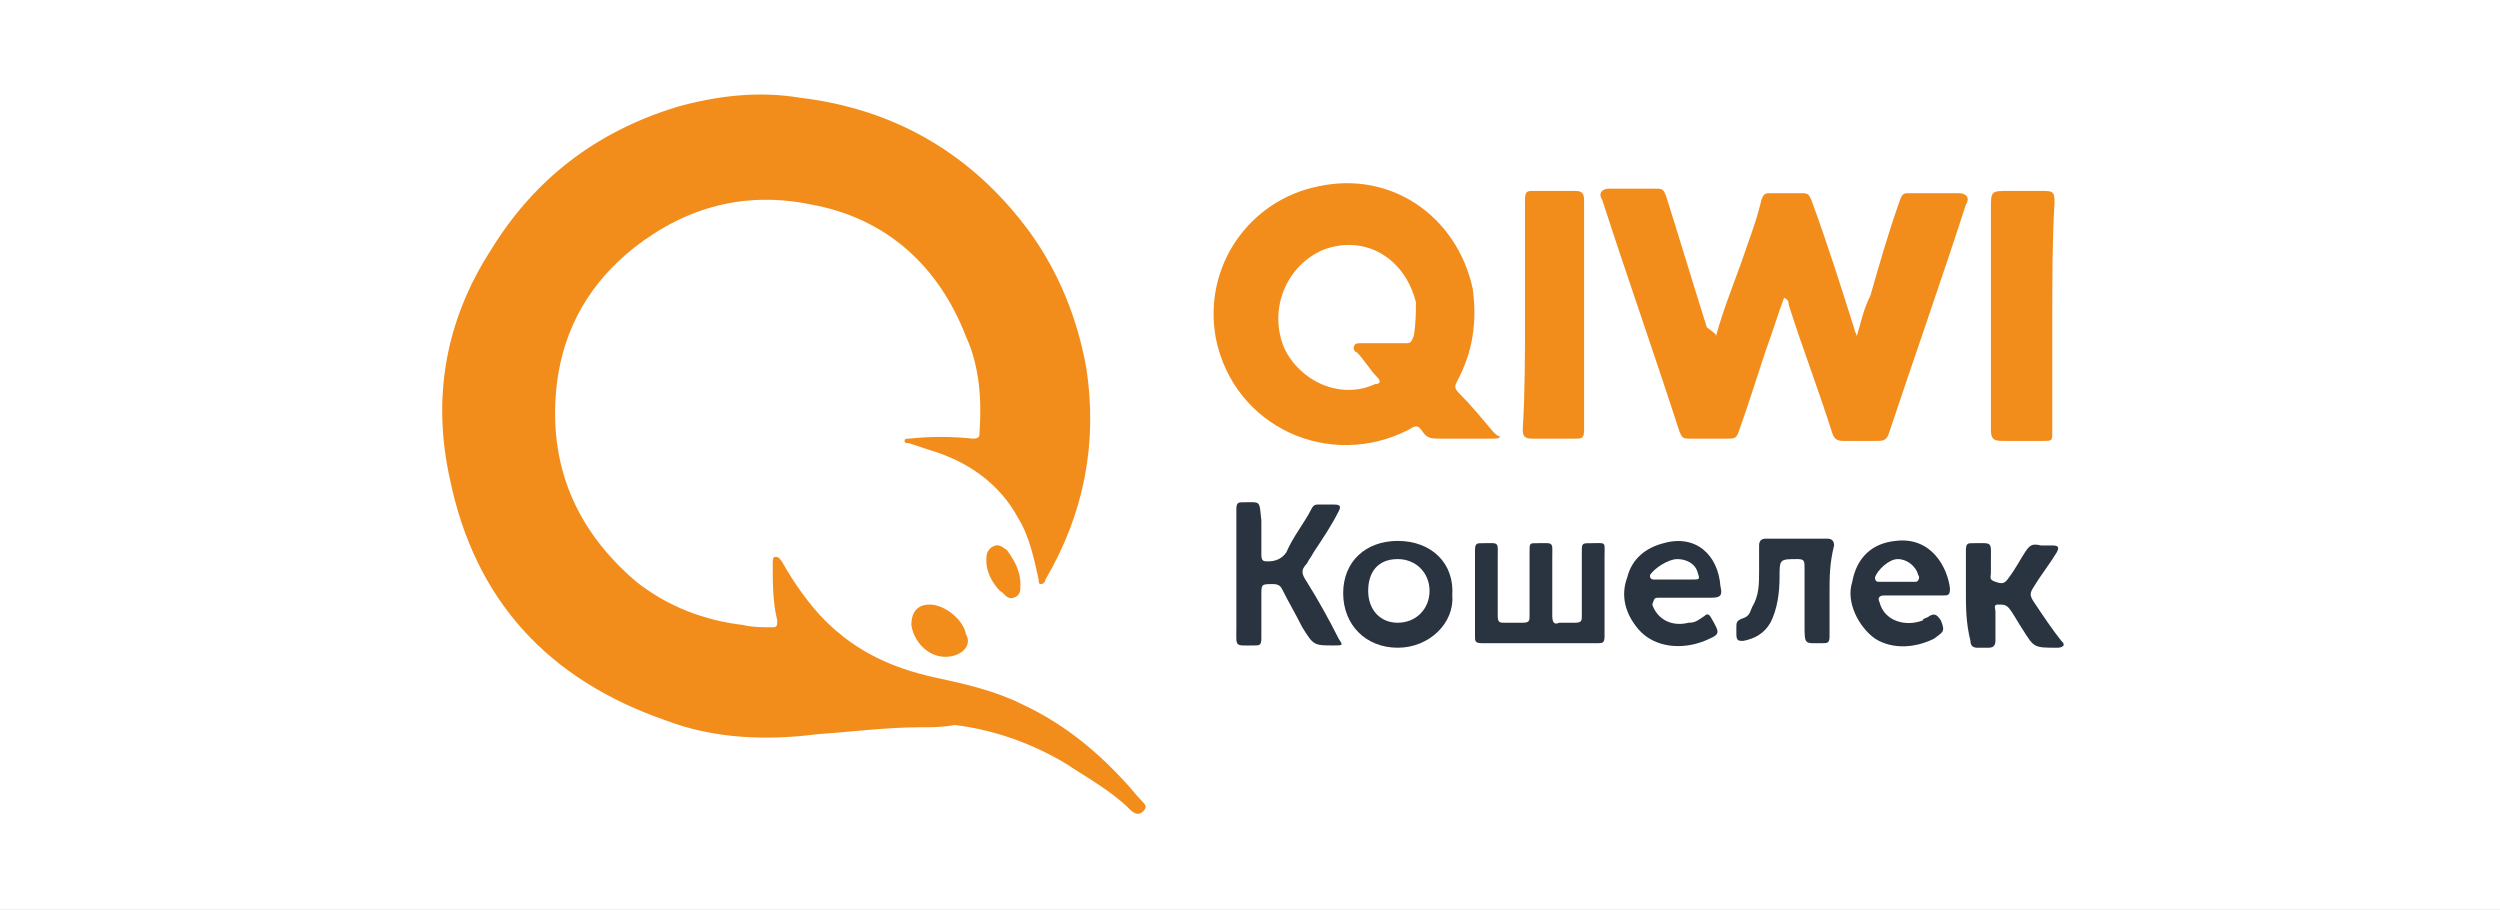
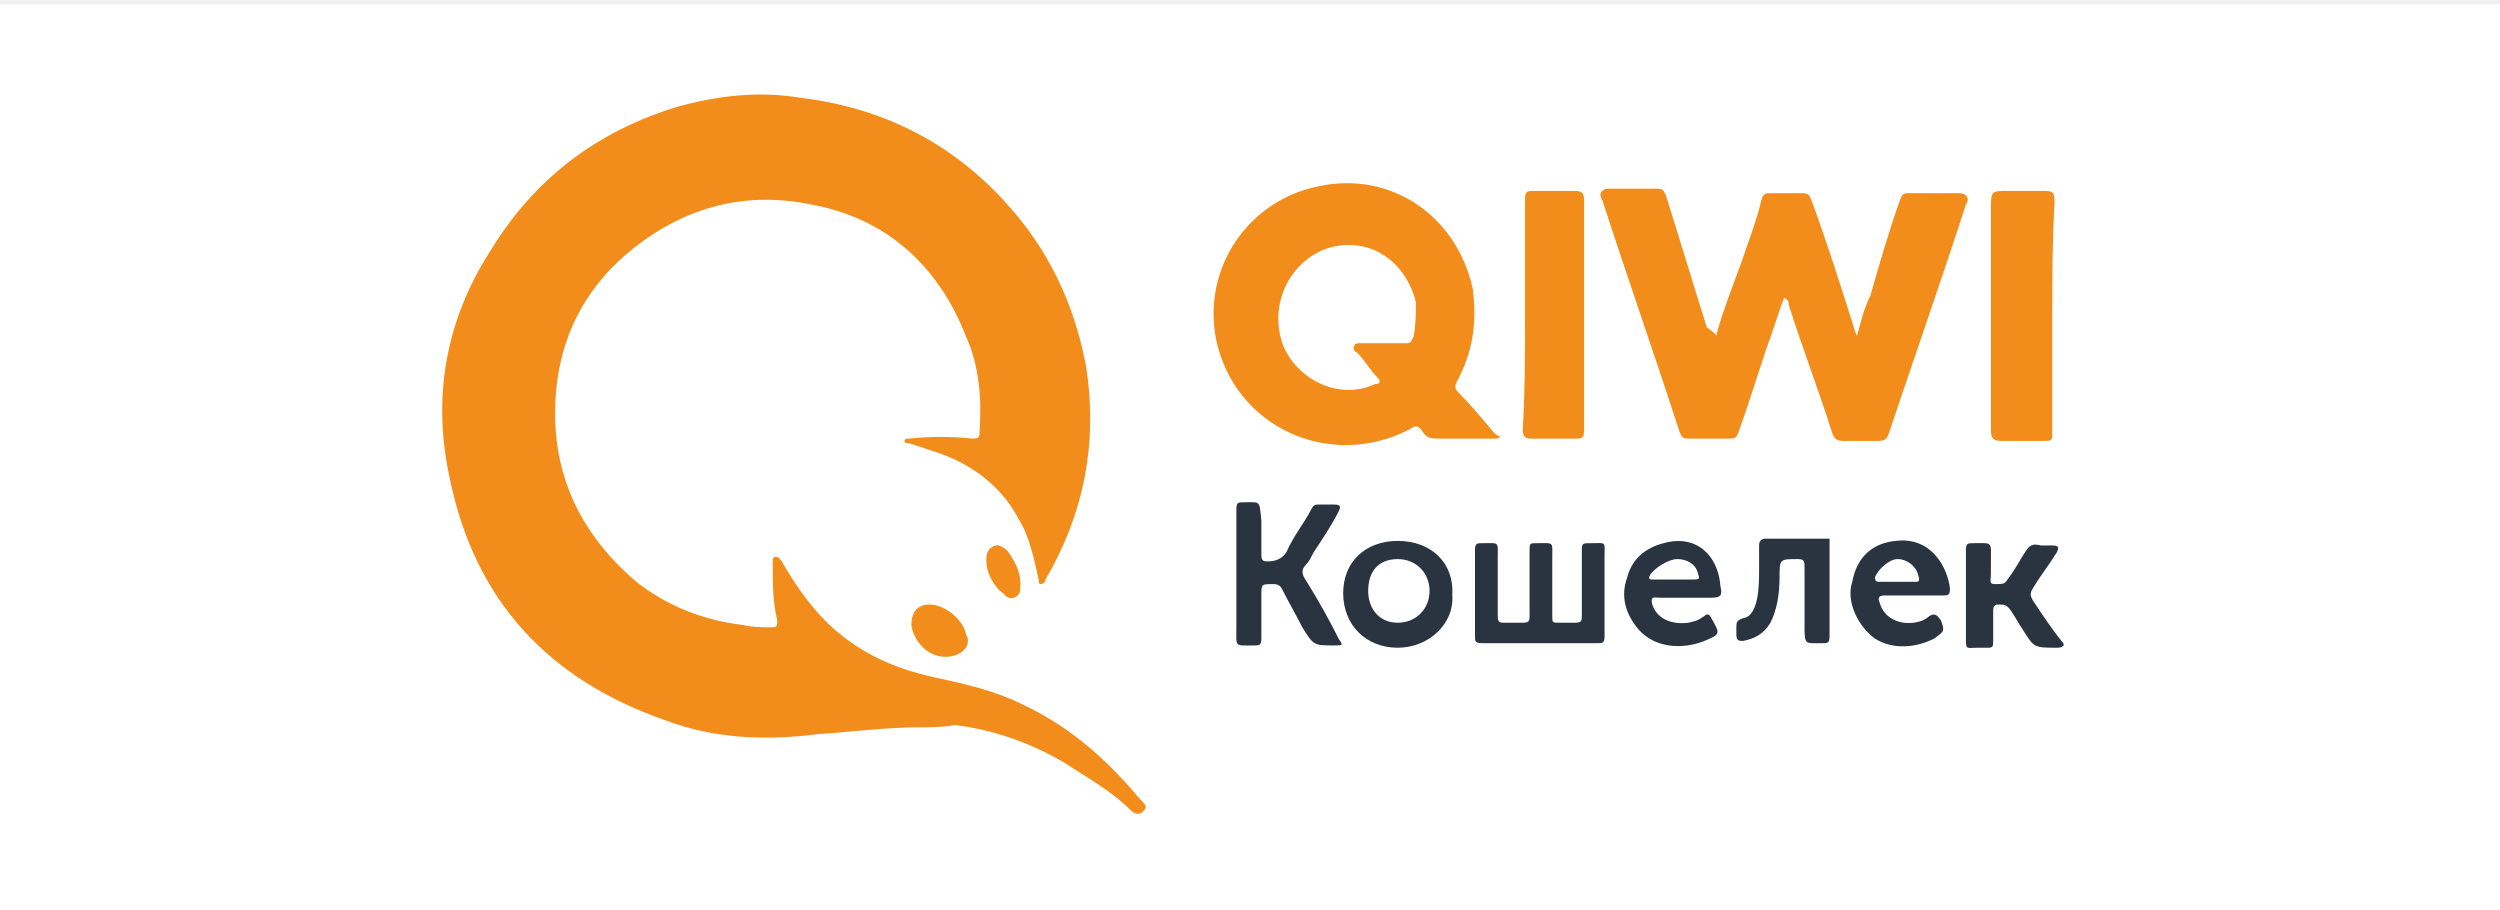
<svg xmlns="http://www.w3.org/2000/svg" version="1.1" id="Слой_1" x="0px" y="0px" width="110px" height="40px" viewBox="0 0 110 40" style="enable-background:new 0 0 110 40;" xml:space="preserve">
  <style type="text/css">
	.st0{fill:#FFFFFF;}
	.st1{fill:#F28D1C;}
	.st2{fill:#2A3440;}
</style>
  <g id="Слой_3">
-     <rect class="st0" width="110" height="40" />
+     <rect x="0" y="0.2" class="st0" width="110" height="40" />
  </g>
  <g>
    <g>
-       <path class="st1" d="M40.5,32c-1.5,0-3,0.2-4.5,0.3c-2.3,0.3-4.6,0.2-6.7-0.6c-5.2-1.8-8.4-5.3-9.5-10.6c-0.8-3.6-0.2-7,1.8-10.1    c1.9-3.1,4.6-5.2,8.2-6.3c1.8-0.5,3.6-0.7,5.4-0.4c4.2,0.5,7.6,2.5,10.1,5.9c1.3,1.8,2.1,3.8,2.5,6c0.5,3.3-0.1,6.4-1.8,9.3    c0,0.1-0.1,0.2-0.2,0.2s-0.1-0.1-0.1-0.2c-0.2-0.9-0.4-1.9-0.9-2.7c-0.8-1.5-2.2-2.5-3.9-3c-0.3-0.1-0.6-0.2-0.9-0.3    c-0.1,0-0.2,0-0.2-0.1s0.1-0.1,0.2-0.1c0.9-0.1,1.9-0.1,2.8,0c0.3,0,0.3-0.1,0.3-0.3c0.1-1.4,0-2.9-0.6-4.2    c-1.2-3.1-3.5-5.2-6.8-5.8c-2.9-0.6-5.5,0.1-7.8,1.9c-1.9,1.5-3.1,3.5-3.4,6c-0.4,3.5,0.8,6.4,3.5,8.7c1.4,1.1,3,1.7,4.7,1.9    c0.4,0.1,0.8,0.1,1.3,0.1c0.2,0,0.2-0.1,0.2-0.3C34,26.5,34,25.7,34,24.8c0-0.1,0-0.3,0.1-0.3c0.2,0,0.2,0.1,0.3,0.2    c0.5,0.9,1.2,1.9,1.9,2.6c1.4,1.4,3,2.1,4.8,2.5c1.4,0.3,2.7,0.6,3.9,1.2c1.7,0.8,3.1,1.9,4.4,3.3c0.3,0.3,0.6,0.7,0.8,0.9    c0.2,0.2,0.3,0.3,0.1,0.5c-0.2,0.2-0.4,0.1-0.6-0.1c-0.8-0.8-1.9-1.4-2.8-2c-1.5-0.9-3.2-1.5-4.9-1.7C41.5,32,41,32,40.5,32z" />
+       <path class="st1" d="M40.5,32c-1.5,0-3,0.2-4.5,0.3c-2.3,0.3-4.6,0.2-6.7-0.6c-5.2-1.8-8.4-5.3-9.5-10.6c-0.8-3.6-0.2-7,1.8-10.1    c1.9-3.1,4.6-5.2,8.2-6.3c1.8-0.5,3.6-0.7,5.4-0.4c4.2,0.5,7.6,2.5,10.1,5.9c1.3,1.8,2.1,3.8,2.5,6c0.5,3.3-0.1,6.4-1.8,9.3    c0,0.1-0.1,0.2-0.2,0.2s-0.1-0.1-0.1-0.2c-0.2-0.9-0.4-1.9-0.9-2.7c-0.8-1.5-2.2-2.5-3.9-3c-0.3-0.1-0.6-0.2-0.9-0.3    c-0.1,0-0.2,0-0.2-0.1s0.1-0.1,0.2-0.1c0.9-0.1,1.9-0.1,2.8,0c0.3,0,0.3-0.1,0.3-0.3c0.1-1.4,0-2.9-0.6-4.2    C41.3,11.7,39,9.6,35.7,9c-2.9-0.6-5.5,0.1-7.8,1.9c-1.9,1.5-3.1,3.5-3.4,6c-0.4,3.5,0.8,6.4,3.5,8.7c1.4,1.1,3,1.7,4.7,1.9    c0.4,0.1,0.8,0.1,1.3,0.1c0.2,0,0.2-0.1,0.2-0.3C34,26.5,34,25.7,34,24.8c0-0.1,0-0.3,0.1-0.3c0.2,0,0.2,0.1,0.3,0.2    c0.5,0.9,1.2,1.9,1.9,2.6c1.4,1.4,3,2.1,4.8,2.5c1.4,0.3,2.7,0.6,3.9,1.2c1.7,0.8,3.1,1.9,4.4,3.3c0.3,0.3,0.6,0.7,0.8,0.9    s0.3,0.3,0.1,0.5s-0.4,0.1-0.6-0.1c-0.8-0.8-1.9-1.4-2.8-2c-1.5-0.9-3.2-1.5-4.9-1.7C41.5,32,41,32,40.5,32z" />
      <path class="st1" d="M75.5,14.8c0.3-1.1,0.7-2.1,1.1-3.2c0.3-0.9,0.7-1.9,0.9-2.8c0.1-0.3,0.2-0.3,0.4-0.3c0.5,0,0.9,0,1.4,0    c0.3,0,0.3,0.1,0.4,0.3c0.7,1.9,1.3,3.8,1.9,5.7c0,0.1,0.1,0.2,0.1,0.3c0.2-0.7,0.3-1.2,0.6-1.8c0.4-1.4,0.8-2.8,1.3-4.2    c0.1-0.3,0.2-0.3,0.4-0.3c0.8,0,1.4,0,2.2,0c0.3,0,0.5,0.2,0.3,0.5c-1.1,3.4-2.3,6.8-3.4,10.1c-0.1,0.3-0.3,0.3-0.5,0.3    c-0.5,0-1,0-1.5,0c-0.3,0-0.4-0.1-0.5-0.4c-0.6-1.9-1.3-3.7-1.9-5.6c0-0.1,0-0.2-0.2-0.3c-0.3,0.8-0.5,1.5-0.8,2.3    c-0.4,1.2-0.8,2.5-1.2,3.6c-0.1,0.3-0.2,0.3-0.5,0.3c-0.6,0-1.1,0-1.7,0c-0.3,0-0.3-0.1-0.4-0.3c-1.1-3.4-2.3-6.8-3.4-10.2    c-0.2-0.3,0-0.5,0.3-0.5c0.7,0,1.4,0,2.1,0c0.3,0,0.3,0.1,0.4,0.3c0.6,1.9,1.2,3.9,1.8,5.8C75.5,14.7,75.5,14.7,75.5,14.8z" />
      <path class="st1" d="M67.1,13.9c0-1.7,0-3.4,0-5.1c0-0.4,0.1-0.4,0.4-0.4c0.6,0,1.2,0,1.8,0c0.3,0,0.4,0.1,0.4,0.4    c0,3.4,0,6.8,0,10.1c0,0.4-0.1,0.4-0.4,0.4c-0.6,0-1.3,0-1.9,0c-0.3,0-0.4-0.1-0.4-0.4C67.1,17.3,67.1,15.6,67.1,13.9z" />
-       <path class="st1" d="M90.3,14c0,1.7,0,3.4,0,5c0,0.4,0,0.4-0.4,0.4c-0.6,0-1.2,0-1.8,0c-0.4,0-0.5-0.1-0.5-0.5c0-3.2,0-6.5,0-9.7    c0-0.8,0-0.8,0.8-0.8c0.4,0,0.9,0,1.4,0c0.5,0,0.6,0,0.6,0.5C90.3,10.6,90.3,12.3,90.3,14z" />
-       <path class="st2" d="M67.8,28.3c-0.8,0-1.7,0-2.6,0c-0.3,0-0.3-0.1-0.3-0.3c0-1.3,0-2.5,0-3.8c0-0.3,0.1-0.3,0.3-0.3    c0.8,0,0.7-0.1,0.7,0.7c0,0.8,0,1.7,0,2.5c0,0.3,0.1,0.3,0.3,0.3s0.5,0,0.8,0c0.3,0,0.3-0.1,0.3-0.3c0-0.9,0-1.9,0-2.8    c0-0.4,0-0.4,0.3-0.4c0.8,0,0.7-0.1,0.7,0.7c0,0.8,0,1.6,0,2.5c0,0.3,0.1,0.4,0.3,0.3c0.3,0,0.5,0,0.7,0c0.3,0,0.3-0.1,0.3-0.3    c0-0.9,0-1.9,0-2.8c0-0.4,0-0.4,0.4-0.4c0.7,0,0.6-0.1,0.6,0.6c0,1.2,0,2.3,0,3.5c0,0.3-0.1,0.3-0.3,0.3    C69.5,28.3,68.7,28.3,67.8,28.3z" />
-       <path class="st2" d="M54.4,25.2c0-0.9,0-1.9,0-2.8c0-0.3,0.1-0.3,0.3-0.3c0.8,0,0.7-0.1,0.8,0.8c0,0.5,0,1,0,1.5    c0,0.3,0.1,0.3,0.3,0.3c0.3,0,0.6-0.1,0.8-0.4c0.3-0.7,0.8-1.3,1.1-1.9c0.1-0.2,0.2-0.2,0.3-0.2c0.3,0,0.4,0,0.7,0    s0.3,0.1,0.2,0.3c-0.3,0.6-0.7,1.2-1.1,1.8c-0.1,0.2-0.2,0.3-0.3,0.5c-0.3,0.3-0.2,0.5,0,0.8c0.5,0.8,1,1.7,1.4,2.5    c0.2,0.3,0.2,0.3-0.2,0.3c-0.9,0-0.9,0-1.4-0.8c-0.3-0.6-0.6-1.1-0.9-1.7c-0.1-0.2-0.3-0.2-0.4-0.2c-0.5,0-0.5,0-0.5,0.5    c0,0.6,0,1.3,0,1.9c0,0.3-0.1,0.3-0.3,0.3c-0.9,0-0.8,0.1-0.8-0.8C54.4,26.8,54.4,26,54.4,25.2z" />
-       <path class="st2" d="M80.5,26.1c0,0.6,0,1.3,0,1.9c0,0.3-0.1,0.3-0.3,0.3c-0.8,0-0.8,0.1-0.8-0.8s0-1.6,0-2.5c0-0.3,0-0.4-0.3-0.4    c-0.8,0-0.8,0-0.8,0.8c0,0.7-0.1,1.4-0.4,2c-0.3,0.5-0.7,0.7-1.2,0.8c-0.2,0-0.3,0-0.3-0.3c0-0.1,0-0.3,0-0.3c0-0.2,0-0.3,0.3-0.4    c0.3-0.1,0.3-0.3,0.4-0.5c0.3-0.5,0.3-1,0.3-1.6c0-0.3,0-0.8,0-1.1c0-0.2,0.1-0.3,0.3-0.3c0.9,0,1.8,0,2.7,0    c0.2,0,0.3,0.1,0.3,0.3C80.5,24.8,80.5,25.4,80.5,26.1z" />
-       <path class="st2" d="M86.5,26.1c0-0.7,0-1.3,0-1.9c0-0.3,0.1-0.3,0.3-0.3c0.9,0,0.8-0.1,0.8,0.8c0,0.2,0,0.3,0,0.5    c0,0.2-0.1,0.3,0.2,0.4c0.3,0.1,0.4,0.1,0.6-0.2c0.3-0.4,0.5-0.8,0.7-1.1c0.2-0.3,0.3-0.4,0.7-0.3c0.2,0,0.3,0,0.5,0    c0.3,0,0.3,0.1,0.2,0.3c-0.3,0.5-0.7,1-1,1.5c-0.2,0.3-0.2,0.4,0,0.7c0.4,0.6,0.8,1.2,1.2,1.7c0.1,0.1,0.1,0.1,0.1,0.2    c-0.1,0.1-0.2,0.1-0.3,0.1c-1,0-1,0-1.5-0.8c-0.2-0.3-0.3-0.5-0.5-0.8c-0.2-0.3-0.3-0.3-0.6-0.3c-0.2,0-0.1,0.2-0.1,0.3    c0,0.4,0,0.8,0,1.3c0,0.2-0.1,0.3-0.3,0.3c-0.2,0-0.3,0-0.5,0s-0.3-0.1-0.3-0.3C86.5,27.4,86.5,26.7,86.5,26.1z" />
+       <path class="st1" d="M90.3,14c0,1.7,0,3.4,0,5c0,0.4,0,0.4-0.4,0.4c-0.6,0-1.2,0-1.8,0c-0.4,0-0.5-0.1-0.5-0.5c0-3.2,0-6.5,0-9.7    c0-0.8,0-0.8,0.8-0.8c0.4,0,0.9,0,1.4,0s0.6,0,0.6,0.5C90.3,10.6,90.3,12.3,90.3,14z" />
+       <path class="st2" d="M67.8,28.3c-0.8,0-1.7,0-2.6,0c-0.3,0-0.3-0.1-0.3-0.3c0-1.3,0-2.5,0-3.8c0-0.3,0.1-0.3,0.3-0.3    c0.8,0,0.7-0.1,0.7,0.7c0,0.8,0,1.7,0,2.5c0,0.3,0.1,0.3,0.3,0.3s0.5,0,0.8,0s0.3-0.1,0.3-0.3c0-0.9,0-1.9,0-2.8    c0-0.4,0-0.4,0.3-0.4c0.8,0,0.7-0.1,0.7,0.7c0,0.8,0,1.6,0,2.5c0,0.3,0,0.3,0.3,0.3s0.5,0,0.7,0c0.3,0,0.3-0.1,0.3-0.3    c0-0.9,0-1.9,0-2.8c0-0.4,0-0.4,0.4-0.4c0.7,0,0.6-0.1,0.6,0.6c0,1.2,0,2.3,0,3.5c0,0.3-0.1,0.3-0.3,0.3    C69.5,28.3,68.7,28.3,67.8,28.3z" />
+       <path class="st2" d="M54.4,25.2c0-0.9,0-1.9,0-2.8c0-0.3,0.1-0.3,0.3-0.3c0.8,0,0.7-0.1,0.8,0.8c0,0.5,0,1,0,1.5    c0,0.3,0.1,0.3,0.3,0.3c0.3,0,0.6-0.1,0.8-0.4c0.3-0.7,0.8-1.3,1.1-1.9c0.1-0.2,0.2-0.2,0.3-0.2c0.3,0,0.4,0,0.7,0    s0.3,0.1,0.2,0.3c-0.3,0.6-0.7,1.2-1.1,1.8c-0.1,0.2-0.2,0.4-0.3,0.5c-0.3,0.3-0.2,0.5,0,0.8c0.5,0.8,1,1.7,1.4,2.5    c0.2,0.3,0.2,0.3-0.2,0.3c-0.9,0-0.9,0-1.4-0.8c-0.3-0.6-0.6-1.1-0.9-1.7c-0.1-0.2-0.3-0.2-0.4-0.2c-0.5,0-0.5,0-0.5,0.5    c0,0.6,0,1.3,0,1.9c0,0.3-0.1,0.3-0.3,0.3c-0.9,0-0.8,0.1-0.8-0.8C54.4,26.8,54.4,26,54.4,25.2z" />
+       <path class="st2" d="M80.5,26.1c0,0.6,0,1.3,0,1.9c0,0.3-0.1,0.3-0.3,0.3c-0.8,0-0.8,0.1-0.8-0.8s0-1.6,0-2.5c0-0.3,0-0.4-0.3-0.4    c-0.8,0-0.8,0-0.8,0.8c0,0.7-0.1,1.4-0.4,2c-0.3,0.5-0.7,0.7-1.2,0.8c-0.2,0-0.3,0-0.3-0.3c0-0.1,0-0.3,0-0.3c0-0.2,0-0.3,0.3-0.4    c0.7-0.1,0.7-1.5,0.7-2.1c0-0.3,0-0.8,0-1.1c0-0.2,0.1-0.3,0.3-0.3c0.9,0,1.9,0,2.8,0C80.5,23.7,80.5,25.4,80.5,26.1z" />
+       <path class="st2" d="M86.5,26.1c0-0.7,0-1.3,0-1.9c0-0.3,0.1-0.3,0.3-0.3c0.9,0,0.8-0.1,0.8,0.8c0,0.2,0,0.3,0,0.5    c0,0.4-0.1,0.5,0.2,0.5c0.4,0,0.4,0,0.6-0.3c0.3-0.4,0.5-0.8,0.7-1.1c0.2-0.3,0.3-0.4,0.7-0.3c0.2,0,0.3,0,0.5,0    c0.3,0,0.3,0.1,0.2,0.3c-0.3,0.5-0.7,1-1,1.5c-0.2,0.3-0.2,0.4,0,0.7c0.4,0.6,0.8,1.2,1.2,1.7c0.1,0.1,0.1,0.1,0.1,0.2    c-0.1,0.1-0.2,0.1-0.3,0.1c-1,0-1,0-1.5-0.8c-0.2-0.3-0.3-0.5-0.5-0.8s-0.3-0.3-0.6-0.3c-0.2,0-0.2,0.2-0.2,0.3c0,0.4,0,0.8,0,1.3    c0,0.2,0,0.3-0.2,0.3c-0.2,0-0.3,0-0.5,0c-0.4,0-0.5,0.1-0.5-0.3C86.5,28.2,86.5,26.7,86.5,26.1z" />
      <path class="st1" d="M41.6,28.9c-0.8,0-1.4-0.7-1.5-1.4c0-0.6,0.3-0.9,0.8-0.9c0.7,0,1.5,0.7,1.6,1.3    C42.8,28.4,42.3,28.9,41.6,28.9z" />
-       <path class="st1" d="M44.9,25.7c0,0.3,0,0.5-0.3,0.6c-0.3,0.1-0.4-0.2-0.6-0.3c-0.3-0.3-0.6-0.8-0.6-1.3c0-0.3,0-0.4,0.2-0.6    c0.3-0.2,0.4-0.1,0.7,0.1C44.6,24.6,44.9,25.1,44.9,25.7z" />
-       <path class="st1" d="M65.7,19c-0.5-0.6-1-1.2-1.5-1.7c-0.2-0.2-0.2-0.3-0.1-0.5c0.7-1.3,0.9-2.6,0.7-4.1c-0.7-3.2-3.6-5.2-6.8-4.5    c-3,0.6-5.1,3.5-4.5,6.7c0.8,3.9,5,5.8,8.5,4c0.3-0.2,0.4-0.2,0.6,0.1c0.2,0.3,0.4,0.3,0.8,0.3s0.7,0,1,0c0.4,0,0.8,0,1.3,0    c0.1,0,0.3,0,0.3-0.1C65.9,19.2,65.8,19.1,65.7,19z M62.2,14.8c-0.1,0.2-0.1,0.3-0.3,0.3c-0.3,0-0.7,0-1,0s-0.7,0-1,0    c-0.1,0-0.3,0-0.3,0.1c-0.1,0.1,0,0.3,0.1,0.3c0.3,0.3,0.6,0.8,0.9,1.1c0.2,0.2,0.1,0.3-0.1,0.3c-1.5,0.7-3.3-0.1-4-1.6    c-0.7-1.7,0.1-3.6,1.7-4.3c1.8-0.7,3.6,0.3,4.1,2.3C62.3,13.7,62.3,14.3,62.2,14.8z" />
-       <path class="st2" d="M61.5,23.8c-1.4,0-2.4,0.9-2.4,2.3c0,1.4,1,2.4,2.4,2.4c1.4,0,2.5-1.1,2.4-2.3C64,24.8,63,23.8,61.5,23.8z     M61.5,27.4c-0.8,0-1.3-0.6-1.3-1.4s0.4-1.4,1.3-1.4c0.8,0,1.4,0.6,1.4,1.4C62.9,26.8,62.3,27.4,61.5,27.4z" />
-       <path class="st2" d="M73,26.3c0.4,0,0.8,0,1.2,0c0.3,0,0.8,0,1.1,0c0.4,0,0.5-0.1,0.4-0.5c-0.1-1.4-1.1-2.3-2.5-1.9    c-0.8,0.2-1.4,0.7-1.6,1.5c-0.3,0.8-0.1,1.6,0.5,2.3c0.7,0.8,1.9,0.9,2.9,0.5c0.7-0.3,0.7-0.3,0.3-1c-0.1-0.2-0.2-0.2-0.3-0.1    c-0.3,0.2-0.4,0.3-0.7,0.3c-0.8,0.2-1.4-0.2-1.6-0.8C72.8,26.3,72.8,26.3,73,26.3z M73.8,24.6c0.4,0,0.8,0.2,0.9,0.6    c0.1,0.3,0.1,0.3-0.3,0.3c-0.3,0-0.5,0-0.8,0l0,0c-0.3,0-0.5,0-0.8,0c-0.2,0-0.2-0.1-0.2-0.2C72.8,25,73.4,24.6,73.8,24.6z" />
-       <path class="st2" d="M83.4,23.8c-1,0.1-1.7,0.7-1.9,1.8c-0.3,0.9,0.3,2,1,2.5c0.8,0.5,1.8,0.4,2.6,0c0.4-0.3,0.5-0.3,0.3-0.8    c-0.2-0.3-0.3-0.3-0.5-0.2c-0.1,0.1-0.3,0.1-0.3,0.2c-0.8,0.3-1.7,0-1.9-0.8c-0.1-0.2,0-0.3,0.2-0.3c0.4,0,0.8,0,1.3,0l0,0    c0.4,0,0.8,0,1.3,0c0.2,0,0.3,0,0.3-0.3C85.7,25,85,23.6,83.4,23.8z M84.3,25.6c-0.3,0-0.5,0-0.8,0l0,0c-0.3,0-0.5,0-0.8,0    c-0.1,0-0.2,0-0.2-0.2c0.1-0.3,0.6-0.8,1-0.8s0.8,0.3,0.9,0.7C84.5,25.4,84.4,25.6,84.3,25.6z" />
+       <path class="st1" d="M44.9,25.7c0,0.3,0,0.5-0.3,0.6S44.2,26.1,44,26c-0.3-0.3-0.6-0.8-0.6-1.3c0-0.3,0-0.4,0.2-0.6    c0.3-0.2,0.4-0.1,0.7,0.1C44.6,24.6,44.9,25.1,44.9,25.7z" />
+       <path class="st1" d="M65.7,19c-0.5-0.6-1-1.2-1.5-1.7C64,17.1,64,17,64.1,16.8c0.7-1.3,0.9-2.6,0.7-4.1c-0.7-3.2-3.6-5.2-6.8-4.5    c-3,0.6-5.1,3.5-4.5,6.7c0.8,3.9,5,5.8,8.5,4c0.3-0.2,0.4-0.2,0.6,0.1c0.2,0.3,0.4,0.3,0.8,0.3s0.7,0,1,0c0.4,0,0.8,0,1.3,0    c0.1,0,0.3,0,0.3-0.1C65.9,19.2,65.8,19.1,65.7,19z M62.2,14.8c-0.1,0.2-0.1,0.3-0.3,0.3c-0.3,0-0.7,0-1,0s-0.7,0-1,0    c-0.1,0-0.3,0-0.3,0.1c-0.1,0.1,0,0.3,0.1,0.3c0.3,0.3,0.6,0.8,0.9,1.1c0.2,0.2,0.1,0.3-0.1,0.3c-1.5,0.7-3.3-0.1-4-1.6    c-0.7-1.7,0.1-3.6,1.7-4.3c1.8-0.7,3.6,0.3,4.1,2.3C62.3,13.7,62.3,14.3,62.2,14.8z" />
+       <path class="st2" d="M61.5,23.8c-1.4,0-2.4,0.9-2.4,2.3s1,2.4,2.4,2.4s2.5-1.1,2.4-2.3C64,24.8,63,23.8,61.5,23.8z M61.5,27.4    c-0.8,0-1.3-0.6-1.3-1.4s0.4-1.4,1.3-1.4c0.8,0,1.4,0.6,1.4,1.4S62.3,27.4,61.5,27.4z" />
+       <path class="st2" d="M73,26.3c0.4,0,0.8,0,1.2,0c0.3,0,0.8,0,1.1,0c0.4,0,0.5-0.1,0.4-0.5c-0.1-1.4-1.1-2.3-2.5-1.9    c-0.8,0.2-1.4,0.7-1.6,1.5c-0.3,0.8-0.1,1.6,0.5,2.3c0.7,0.8,1.9,0.9,2.9,0.5c0.7-0.3,0.7-0.3,0.3-1C75.2,27,75.1,27,75,27.1    c-0.3,0.2-0.3,0.2-0.7,0.3c-0.8,0.1-1.4-0.2-1.6-0.8C72.6,26.2,72.8,26.3,73,26.3z M73.8,24.6c0.4,0,0.8,0.2,0.9,0.6    c0.1,0.3,0.1,0.3-0.3,0.3c-0.3,0-0.5,0-0.8,0l0,0c-0.3,0-0.5,0-0.8,0c-0.2,0-0.3,0-0.2-0.2C72.8,25,73.4,24.6,73.8,24.6z" />
+       <path class="st2" d="M83.4,23.8c-1,0.1-1.7,0.7-1.9,1.8c-0.3,0.9,0.3,2,1,2.5c0.8,0.5,1.8,0.4,2.6,0c0.4-0.3,0.5-0.3,0.3-0.8    c-0.2-0.3-0.3-0.3-0.5-0.2c-0.1,0.1-0.3,0.2-0.3,0.2c-0.8,0.3-1.7,0-1.9-0.8c-0.1-0.2,0-0.3,0.2-0.3c0.4,0,0.8,0,1.3,0l0,0    c0.4,0,0.8,0,1.3,0c0.2,0,0.3,0,0.3-0.3C85.7,25,85,23.6,83.4,23.8z M84.3,25.6c-0.3,0-0.5,0-0.8,0l0,0c-0.3,0-0.5,0-0.8,0    c-0.1,0-0.2,0-0.2-0.2c0.1-0.3,0.6-0.8,1-0.8s0.8,0.3,0.9,0.7C84.5,25.6,84.4,25.6,84.3,25.6z" />
    </g>
  </g>
</svg>
